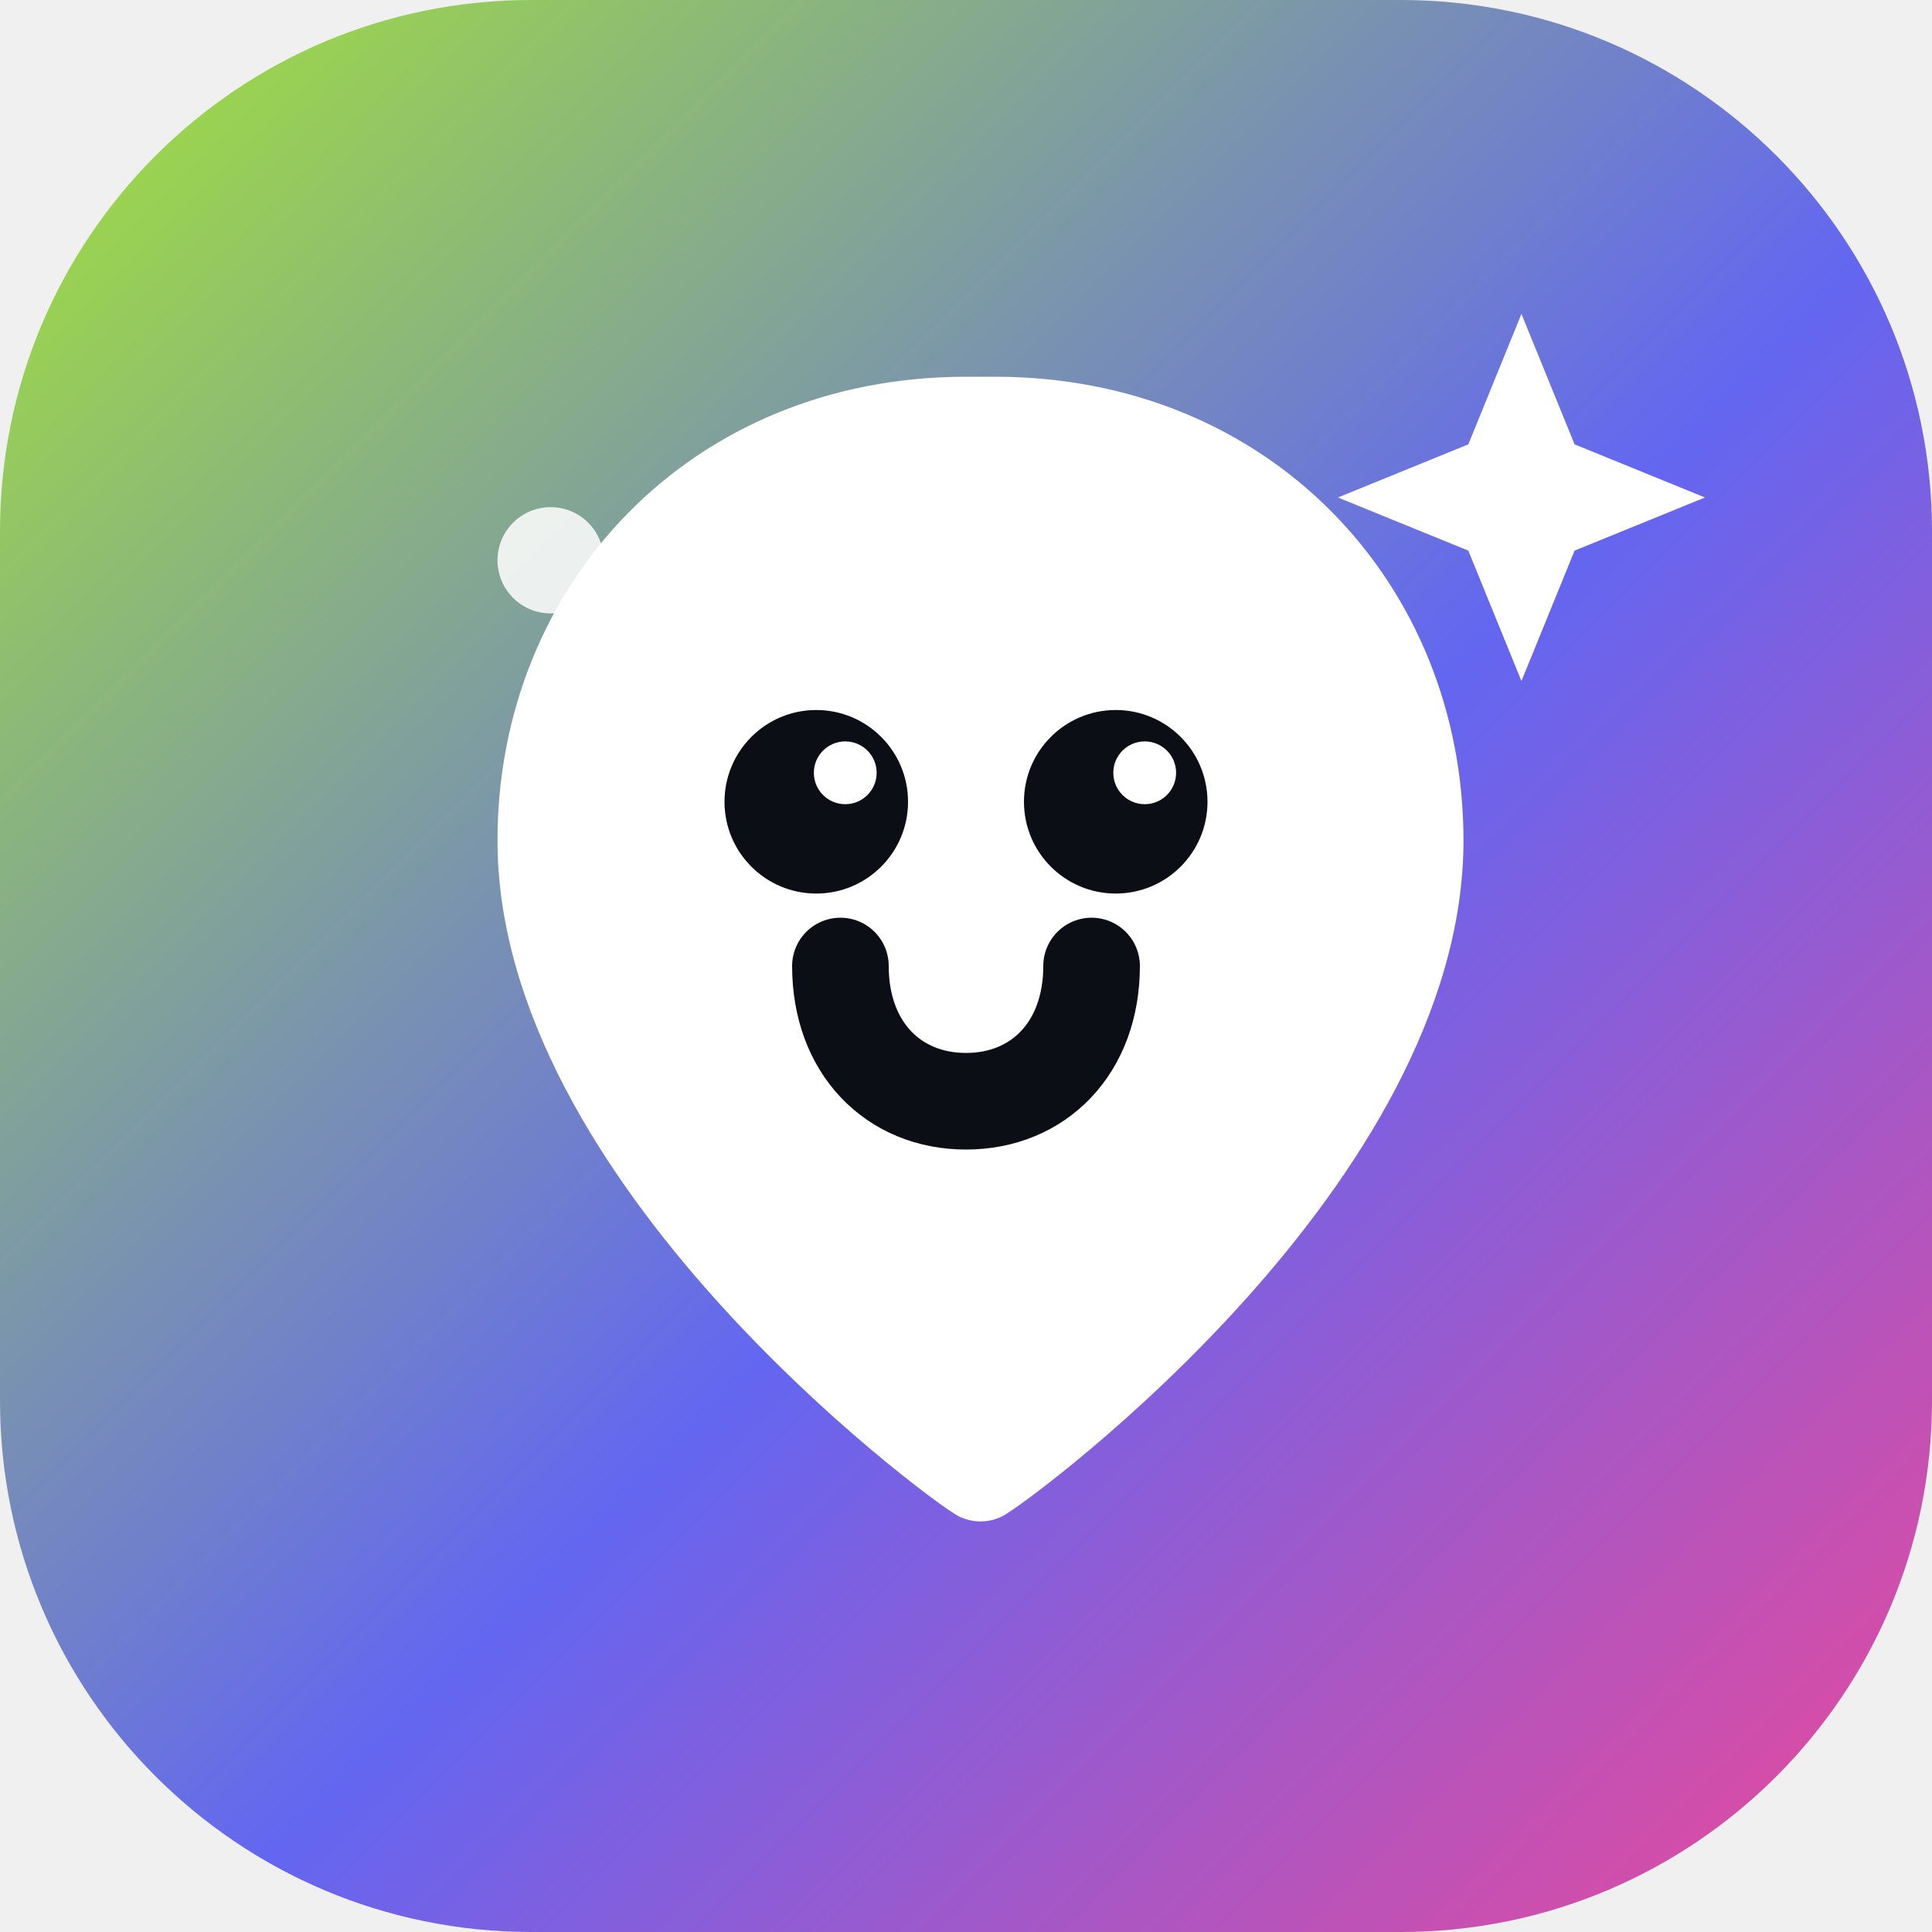
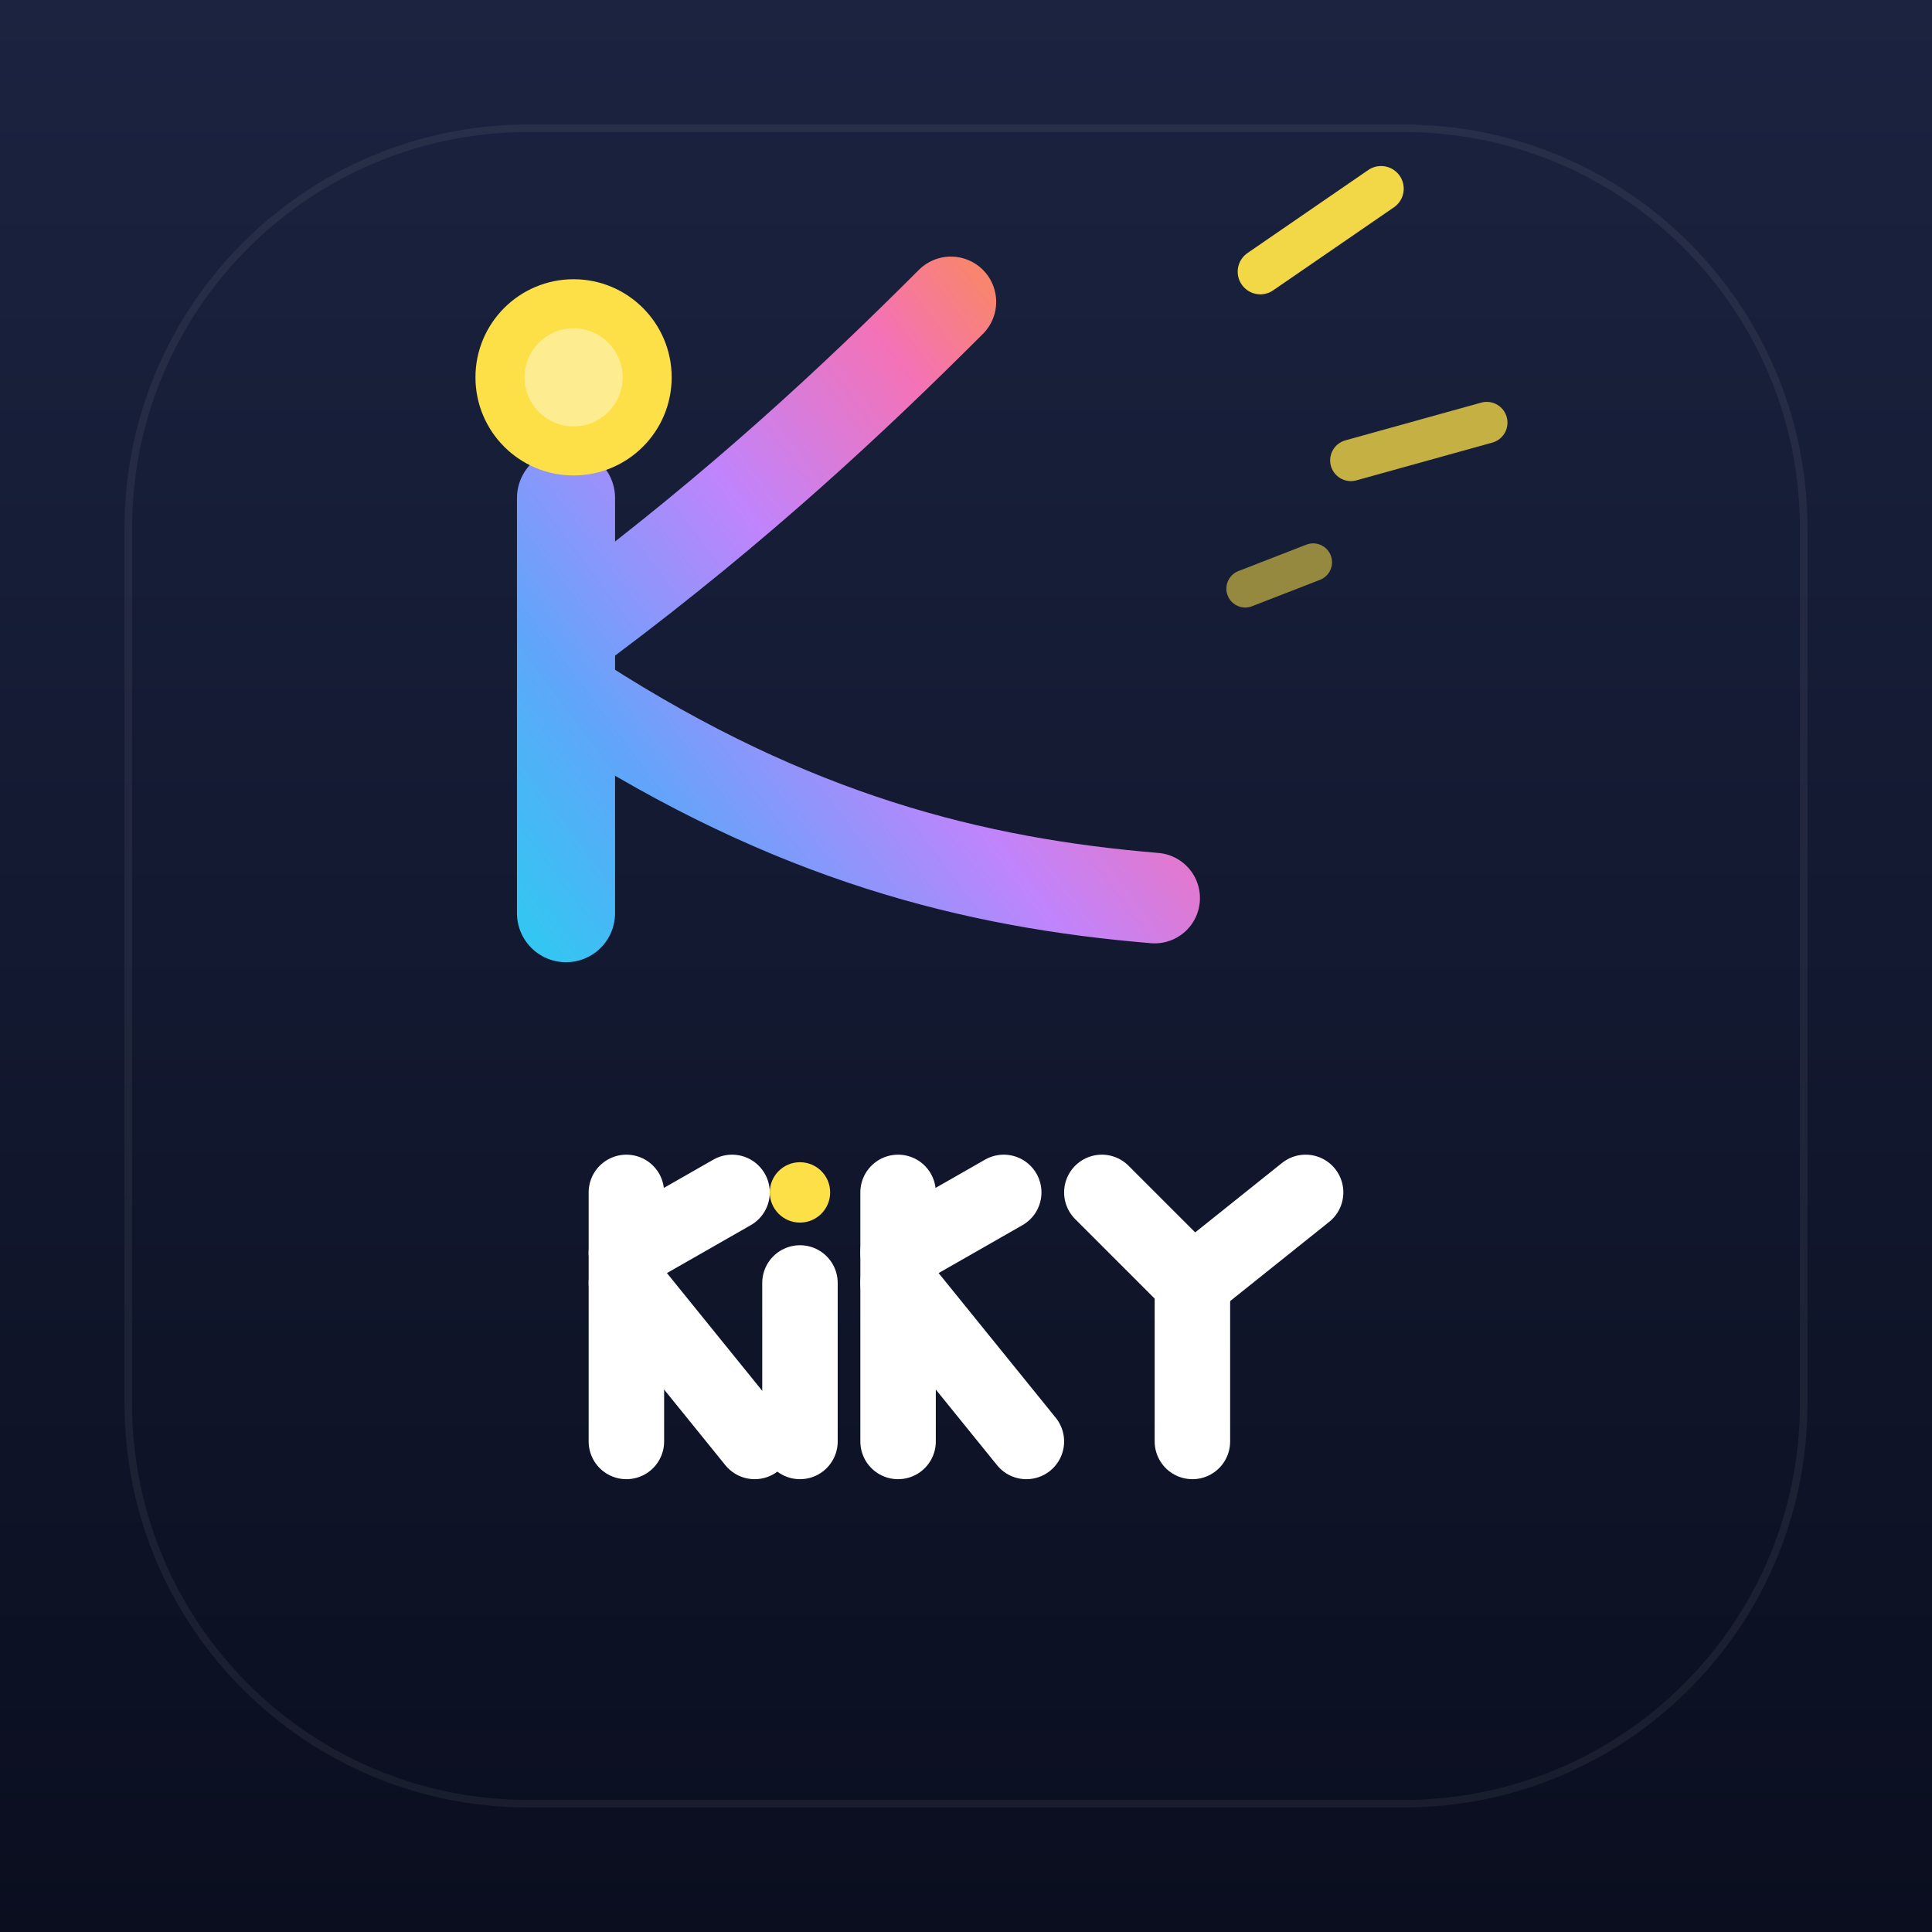
- <svg xmlns="http://www.w3.org/2000/svg" width="512" height="512" viewBox="0 0 40 40">
+ <svg xmlns="http://www.w3.org/2000/svg" width="512" height="512" viewBox="0 0 512 512">
  <defs>
-     <linearGradient id="brand" x1="0" y1="0" x2="40" y2="40" gradientUnits="userSpaceOnUse">
-       <stop offset="0" stop-color="#a3e635" />
-       <stop offset="0.55" stop-color="#6366f1" />
-       <stop offset="1" stop-color="#ec4899" />
+     <linearGradient id="kbg" x1="0" y1="0" x2="0" y2="1">
+       <stop offset="0" stop-color="#1B2340" />
+       <stop offset="1" stop-color="#0A0E1F" />
+     </linearGradient>
+     <linearGradient id="kbrand" x1="120" y1="270" x2="360" y2="90" gradientUnits="userSpaceOnUse">
+       <stop offset="0" stop-color="#22D3EE" />
+       <stop offset="0.22" stop-color="#60A5FA" />
+       <stop offset="0.44" stop-color="#C084FC" />
+       <stop offset="0.63" stop-color="#F472B6" />
+       <stop offset="0.8" stop-color="#FB923C" />
+       <stop offset="1" stop-color="#FDE047" />
    </linearGradient>
  </defs>
-   <rect width="40" height="40" rx="11" fill="url(#brand)" />
-   <circle cx="11.4" cy="11.6" r="1.1" fill="#ffffff" opacity="0.85" />
-   <path d="M20 7.8c-5.7 0-9.7 4.3-9.7 9.6 0 7.1 8.9 13.6 9.4 13.9a1 1 0 0 0 1.2 0c.5-.3 9.4-6.8 9.4-13.9 0-5.3-4-9.6-9.7-9.6z" fill="#ffffff" />
-   <path d="M31.5 6.5 l1.1 2.7 2.7 1.1 -2.7 1.1 -1.1 2.7 -1.1 -2.7 -2.7 -1.1 2.7 -1.1 z" fill="#ffffff" />
-   <circle cx="16.9" cy="16.6" r="1.9" fill="#0b0e14" />
-   <circle cx="23.1" cy="16.6" r="1.9" fill="#0b0e14" />
-   <circle cx="17.5" cy="16" r="0.65" fill="#ffffff" />
-   <circle cx="23.7" cy="16" r="0.65" fill="#ffffff" />
-   <path d="M17.4 20 c0 1.7 1.1 2.8 2.6 2.8 s2.6 -1.1 2.6 -2.8" stroke="#0b0e14" stroke-width="2" stroke-linecap="round" fill="none" />
+   <rect x="0" y="0" width="512" height="512" fill="url(#kbg)" />
+   <rect x="34" y="34" width="444" height="444" rx="106" fill="none" stroke="#FFFFFF" stroke-opacity="0.06" stroke-width="2" />
+   <g transform="translate(0 -18)">
+     <g stroke="url(#kbrand)" stroke-linecap="round" stroke-linejoin="round">
+       <path d="M 150 260 L 150 150" stroke-width="26" />
+       <path d="M 156 182 C 196 152 226 124 252 98" stroke-width="24" />
+       <path d="M 154 204 C 210 240 258 252 306 256" stroke-width="24" />
+     </g>
+     <circle cx="152" cy="118" r="26" fill="#FDE047" />
+     <circle cx="152" cy="118" r="13" fill="#FFFFFF" fill-opacity="0.4" />
+     <g stroke="#FDE047" stroke-linecap="round">
+       <path d="M 334 90 L 366 68" stroke-width="12" opacity="0.95" />
+       <path d="M 358 140 L 394 130" stroke-width="11" opacity="0.75" />
+       <path d="M 330 174 L 348 167" stroke-width="10" opacity="0.55" />
+     </g>
+     <g stroke="#FFFFFF" stroke-width="20" stroke-linecap="round" stroke-linejoin="round" fill="none">
+       <path d="M 166 400 L 166 334" />
+       <path d="M 166 350 L 194 334" />
+       <path d="M 166 358 L 200 400" />
+       <path d="M 212 400 L 212 358" />
+       <path d="M 238 400 L 238 334" />
+       <path d="M 238 350 L 266 334" />
+       <path d="M 238 358 L 272 400" />
+       <path d="M 292 334 L 316 358" />
+       <path d="M 346 334 L 316 358" />
+       <path d="M 316 358 L 316 400" />
+     </g>
+     <circle cx="212" cy="334" r="8" fill="#FDE047" />
+   </g>
</svg>
